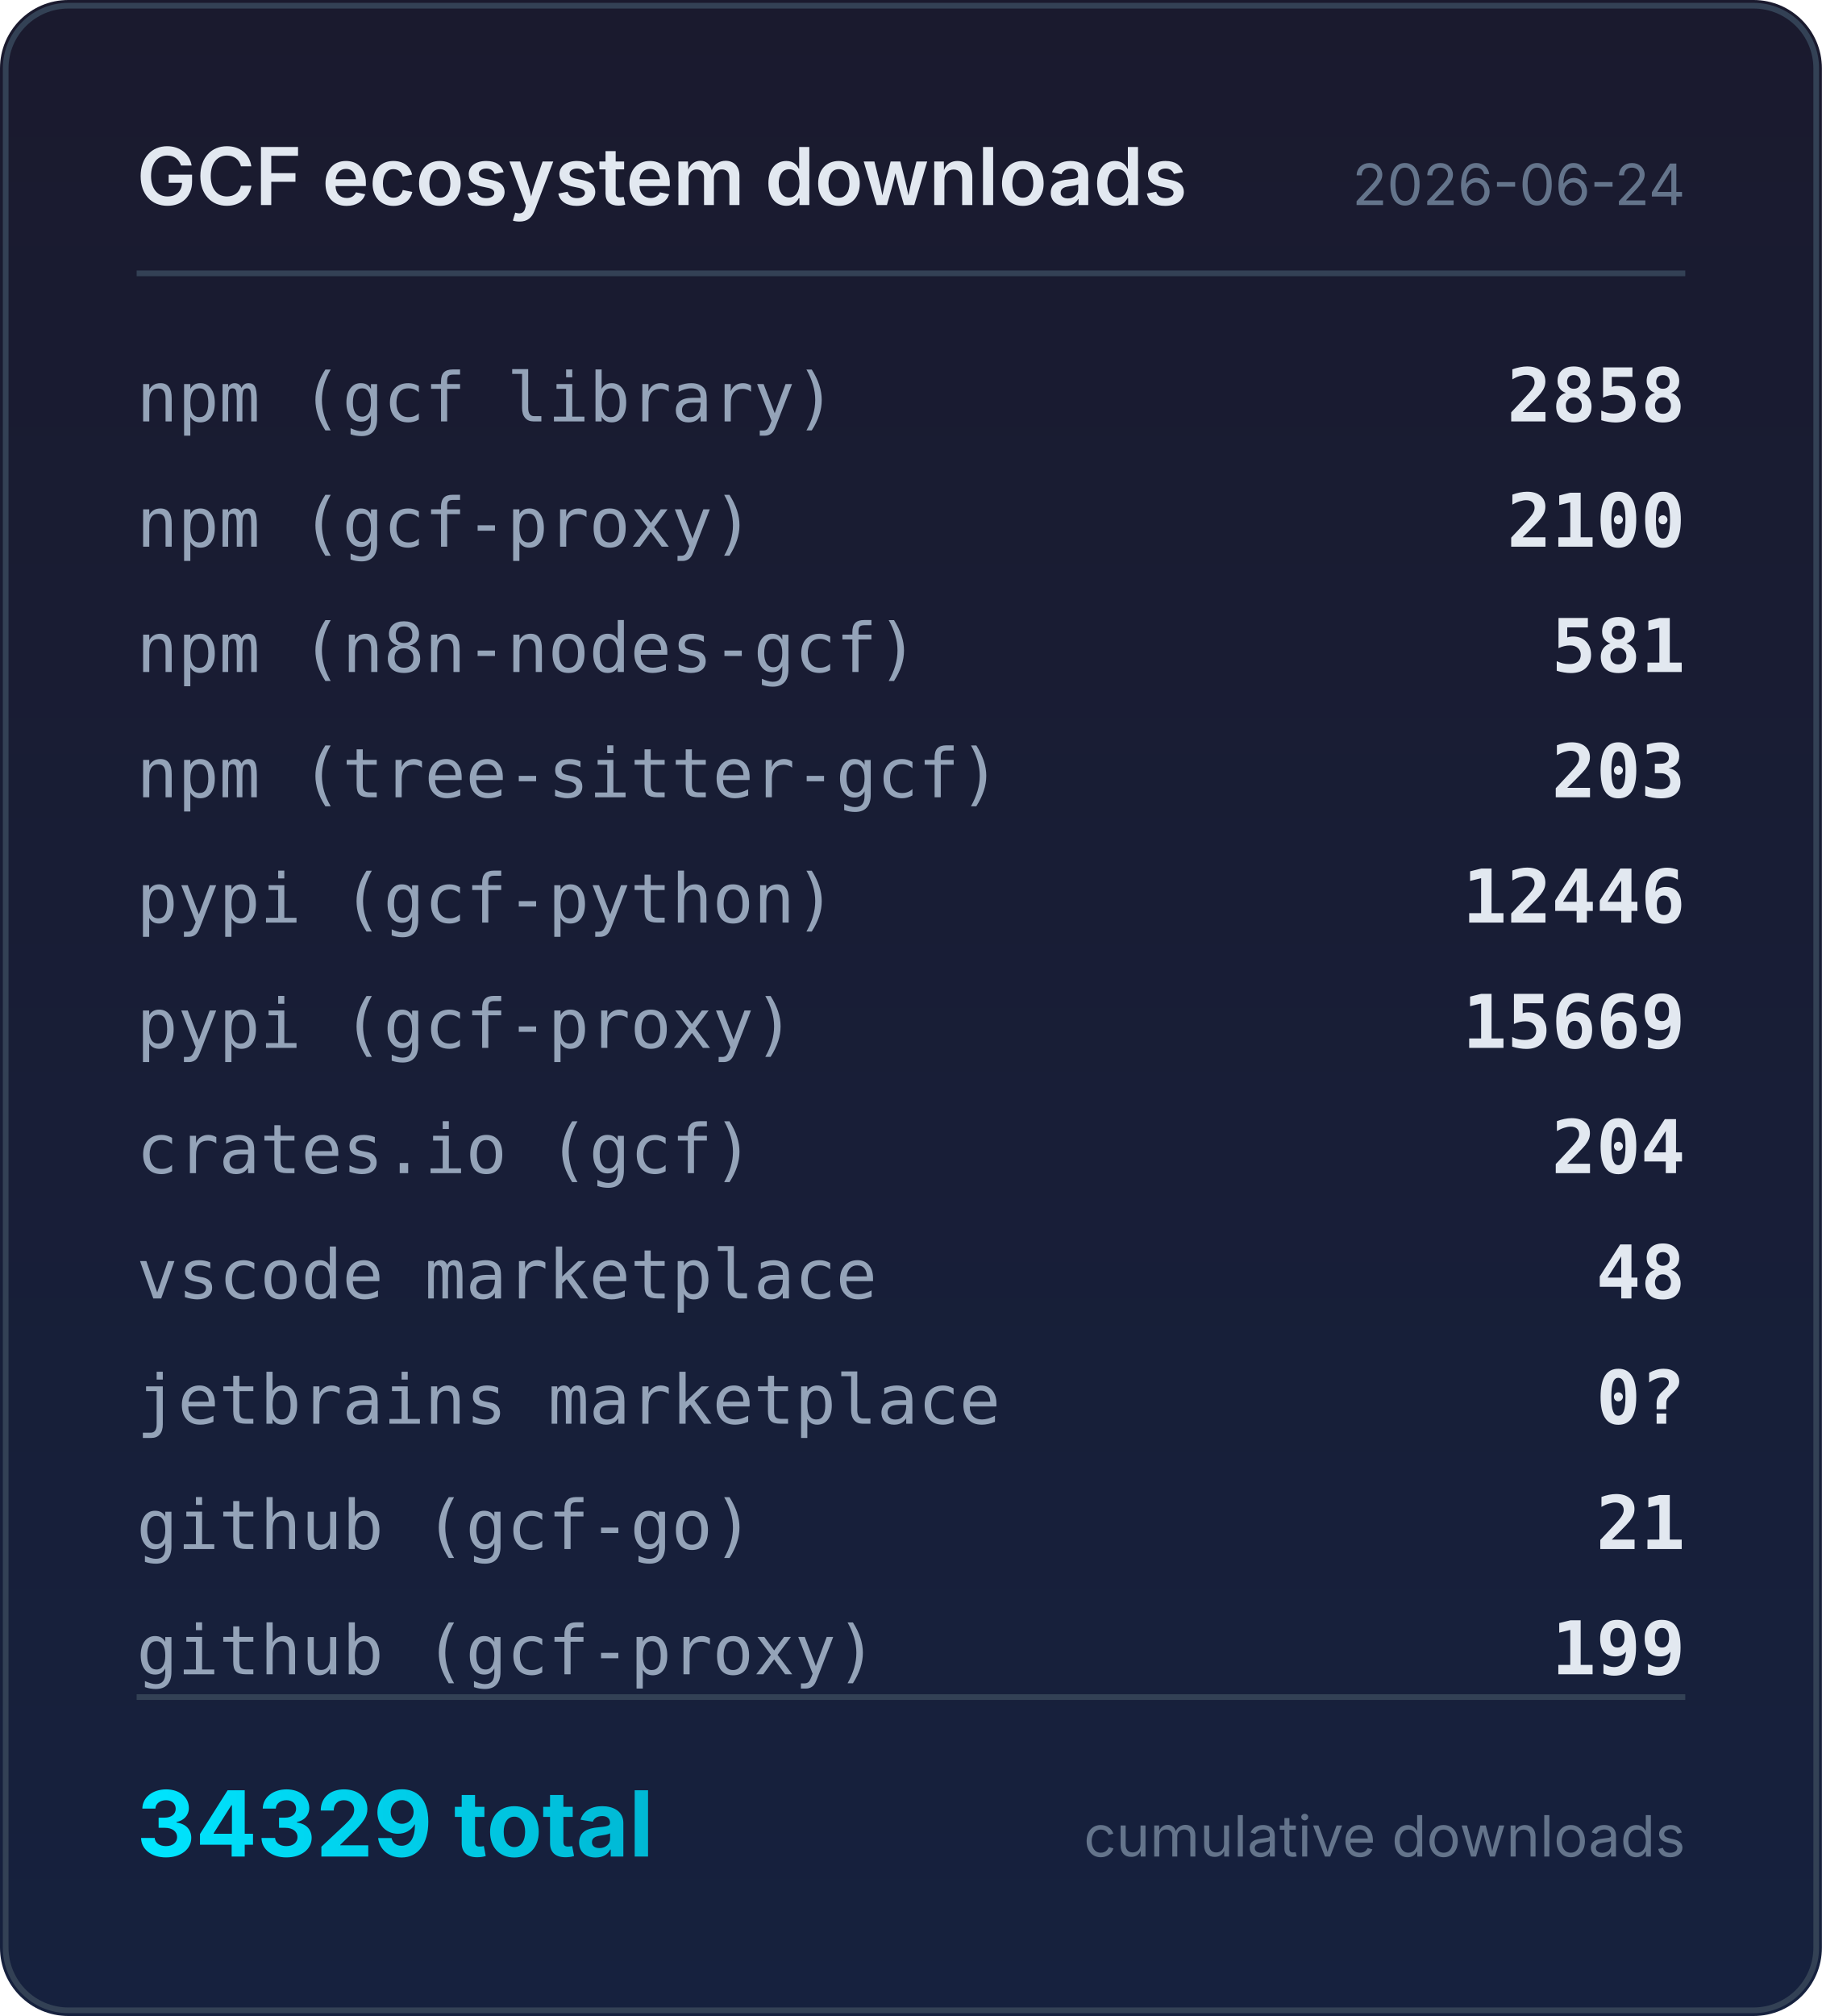
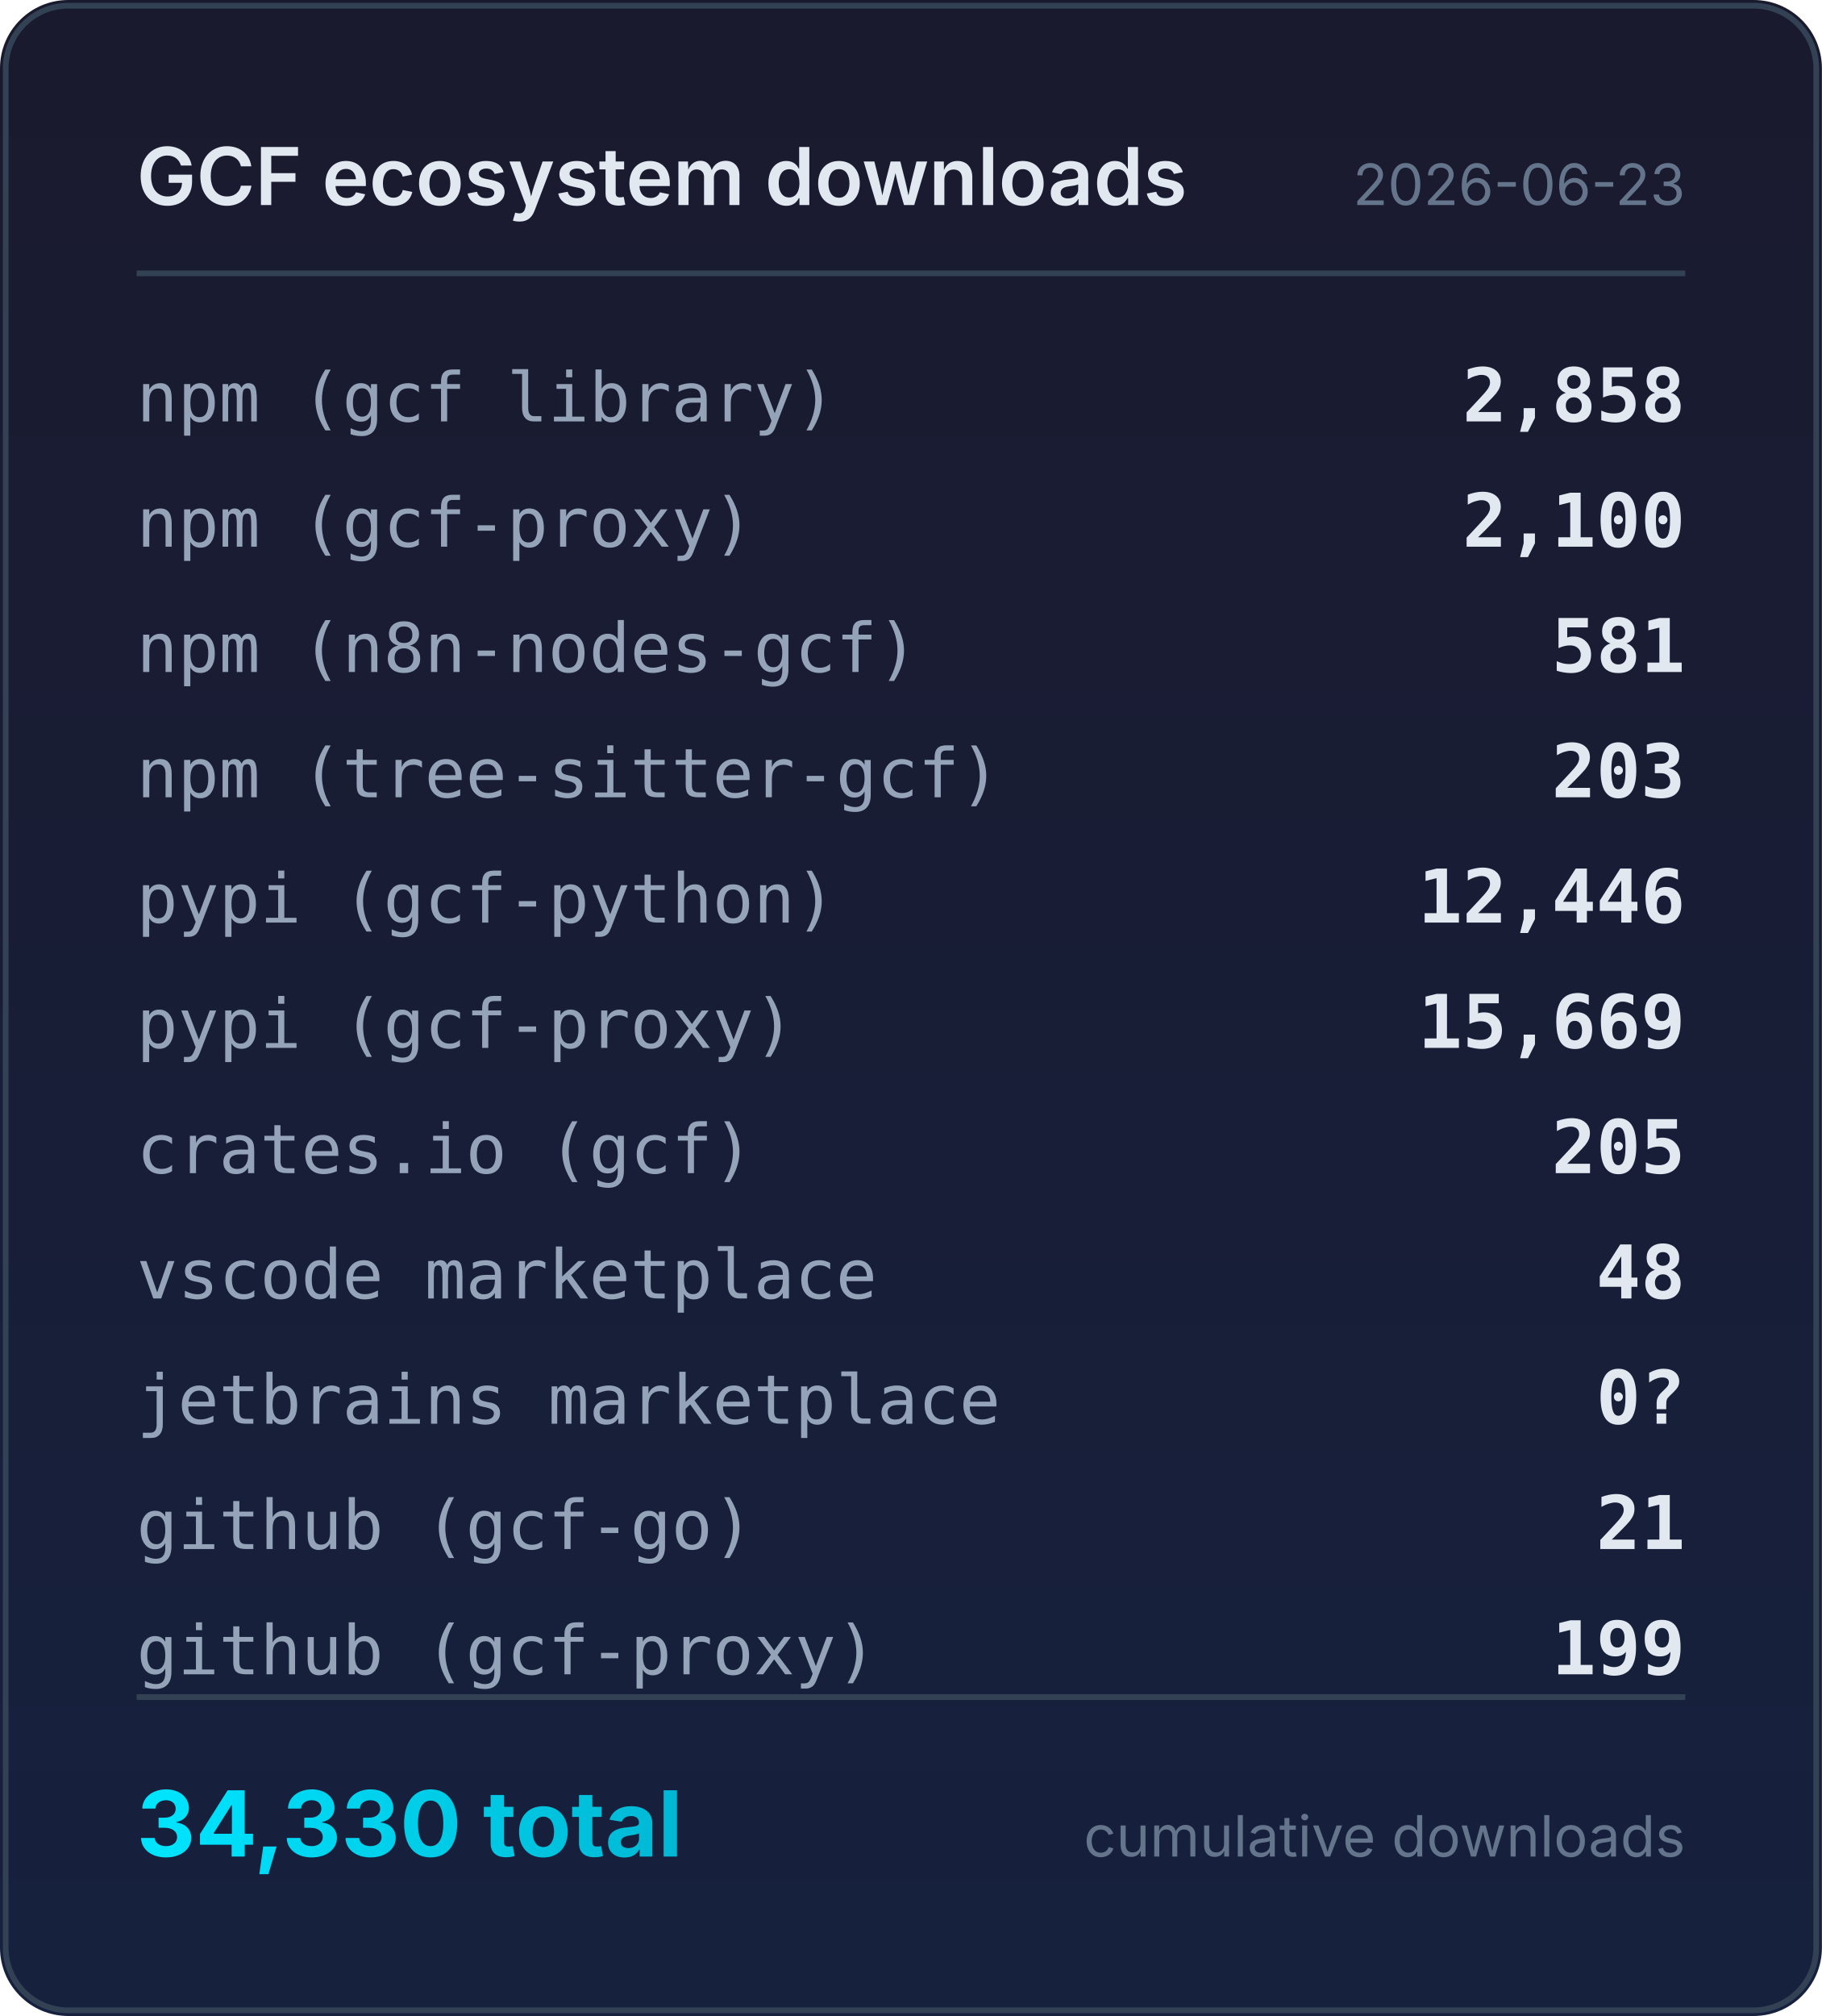
<svg xmlns="http://www.w3.org/2000/svg" width="320" height="354" viewBox="0 0 320 354">
  <defs>
    <linearGradient id="bg" x1="0" y1="0" x2="0" y2="1">
      <stop offset="0%" stop-color="#1a1a2e" />
      <stop offset="100%" stop-color="#16213e" />
    </linearGradient>
    <linearGradient id="accent" x1="0" y1="0" x2="1" y2="0">
      <stop offset="0%" stop-color="#00e5ff" />
      <stop offset="100%" stop-color="#00b8d4" />
    </linearGradient>
  </defs>
  <rect width="320" height="354" rx="12" fill="url(#bg)" />
  <rect x="1" y="1" width="318" height="352" rx="11" fill="none" stroke="#334155" stroke-width="1" />
  <text x="24" y="36" fill="#e2e8f0" font-family="system-ui,-apple-system,sans-serif" font-size="14" font-weight="600">GCF ecosystem downloads</text>
-   <text x="296" y="36" fill="#64748b" font-family="system-ui,-apple-system,sans-serif" font-size="10" text-anchor="end">2026-06-24</text>
+   <text x="296" y="36" fill="#64748b" font-family="system-ui,-apple-system,sans-serif" font-size="10" text-anchor="end">2026-06-23</text>
  <line x1="24" y1="48" x2="296" y2="48" stroke="#334155" stroke-width="1" />
  <text x="24" y="74" fill="#94a3b8" font-family="ui-monospace,monospace" font-size="12">npm (gcf library)</text>
-   <text x="296" y="74" fill="#e2e8f0" font-family="ui-monospace,monospace" font-size="13" font-weight="600" text-anchor="end">2858</text>
+   <text x="296" y="74" fill="#e2e8f0" font-family="ui-monospace,monospace" font-size="13" font-weight="600" text-anchor="end">2,858</text>
  <text x="24" y="96" fill="#94a3b8" font-family="ui-monospace,monospace" font-size="12">npm (gcf-proxy)</text>
-   <text x="296" y="96" fill="#e2e8f0" font-family="ui-monospace,monospace" font-size="13" font-weight="600" text-anchor="end">2100</text>
+   <text x="296" y="96" fill="#e2e8f0" font-family="ui-monospace,monospace" font-size="13" font-weight="600" text-anchor="end">2,100</text>
  <text x="24" y="118" fill="#94a3b8" font-family="ui-monospace,monospace" font-size="12">npm (n8n-nodes-gcf)</text>
  <text x="296" y="118" fill="#e2e8f0" font-family="ui-monospace,monospace" font-size="13" font-weight="600" text-anchor="end">581</text>
  <text x="24" y="140" fill="#94a3b8" font-family="ui-monospace,monospace" font-size="12">npm (tree-sitter-gcf)</text>
  <text x="296" y="140" fill="#e2e8f0" font-family="ui-monospace,monospace" font-size="13" font-weight="600" text-anchor="end">203</text>
  <text x="24" y="162" fill="#94a3b8" font-family="ui-monospace,monospace" font-size="12">pypi (gcf-python)</text>
-   <text x="296" y="162" fill="#e2e8f0" font-family="ui-monospace,monospace" font-size="13" font-weight="600" text-anchor="end">12446</text>
+   <text x="296" y="162" fill="#e2e8f0" font-family="ui-monospace,monospace" font-size="13" font-weight="600" text-anchor="end">12,446</text>
  <text x="24" y="184" fill="#94a3b8" font-family="ui-monospace,monospace" font-size="12">pypi (gcf-proxy)</text>
-   <text x="296" y="184" fill="#e2e8f0" font-family="ui-monospace,monospace" font-size="13" font-weight="600" text-anchor="end">15669</text>
+   <text x="296" y="184" fill="#e2e8f0" font-family="ui-monospace,monospace" font-size="13" font-weight="600" text-anchor="end">15,669</text>
  <text x="24" y="206" fill="#94a3b8" font-family="ui-monospace,monospace" font-size="12">crates.io (gcf)</text>
-   <text x="296" y="206" fill="#e2e8f0" font-family="ui-monospace,monospace" font-size="13" font-weight="600" text-anchor="end">204</text>
+   <text x="296" y="206" fill="#e2e8f0" font-family="ui-monospace,monospace" font-size="13" font-weight="600" text-anchor="end">205</text>
  <text x="24" y="228" fill="#94a3b8" font-family="ui-monospace,monospace" font-size="12">vscode marketplace</text>
  <text x="296" y="228" fill="#e2e8f0" font-family="ui-monospace,monospace" font-size="13" font-weight="600" text-anchor="end">48</text>
  <text x="24" y="250" fill="#94a3b8" font-family="ui-monospace,monospace" font-size="12">jetbrains marketplace</text>
  <text x="296" y="250" fill="#e2e8f0" font-family="ui-monospace,monospace" font-size="13" font-weight="600" text-anchor="end">0?</text>
  <text x="24" y="272" fill="#94a3b8" font-family="ui-monospace,monospace" font-size="12">github (gcf-go)</text>
  <text x="296" y="272" fill="#e2e8f0" font-family="ui-monospace,monospace" font-size="13" font-weight="600" text-anchor="end">21</text>
  <text x="24" y="294" fill="#94a3b8" font-family="ui-monospace,monospace" font-size="12">github (gcf-proxy)</text>
  <text x="296" y="294" fill="#e2e8f0" font-family="ui-monospace,monospace" font-size="13" font-weight="600" text-anchor="end">199</text>
  <line x1="24" y1="298" x2="296" y2="298" stroke="#334155" stroke-width="1" />
-   <text x="24" y="326" fill="url(#accent)" font-family="system-ui,-apple-system,sans-serif" font-size="16" font-weight="700">34329 total</text>
+   <text x="24" y="326" fill="url(#accent)" font-family="system-ui,-apple-system,sans-serif" font-size="16" font-weight="700">34,330 total</text>
  <text x="296" y="326" fill="#64748b" font-family="system-ui,-apple-system,sans-serif" font-size="10" text-anchor="end">cumulative downloads</text>
</svg>
